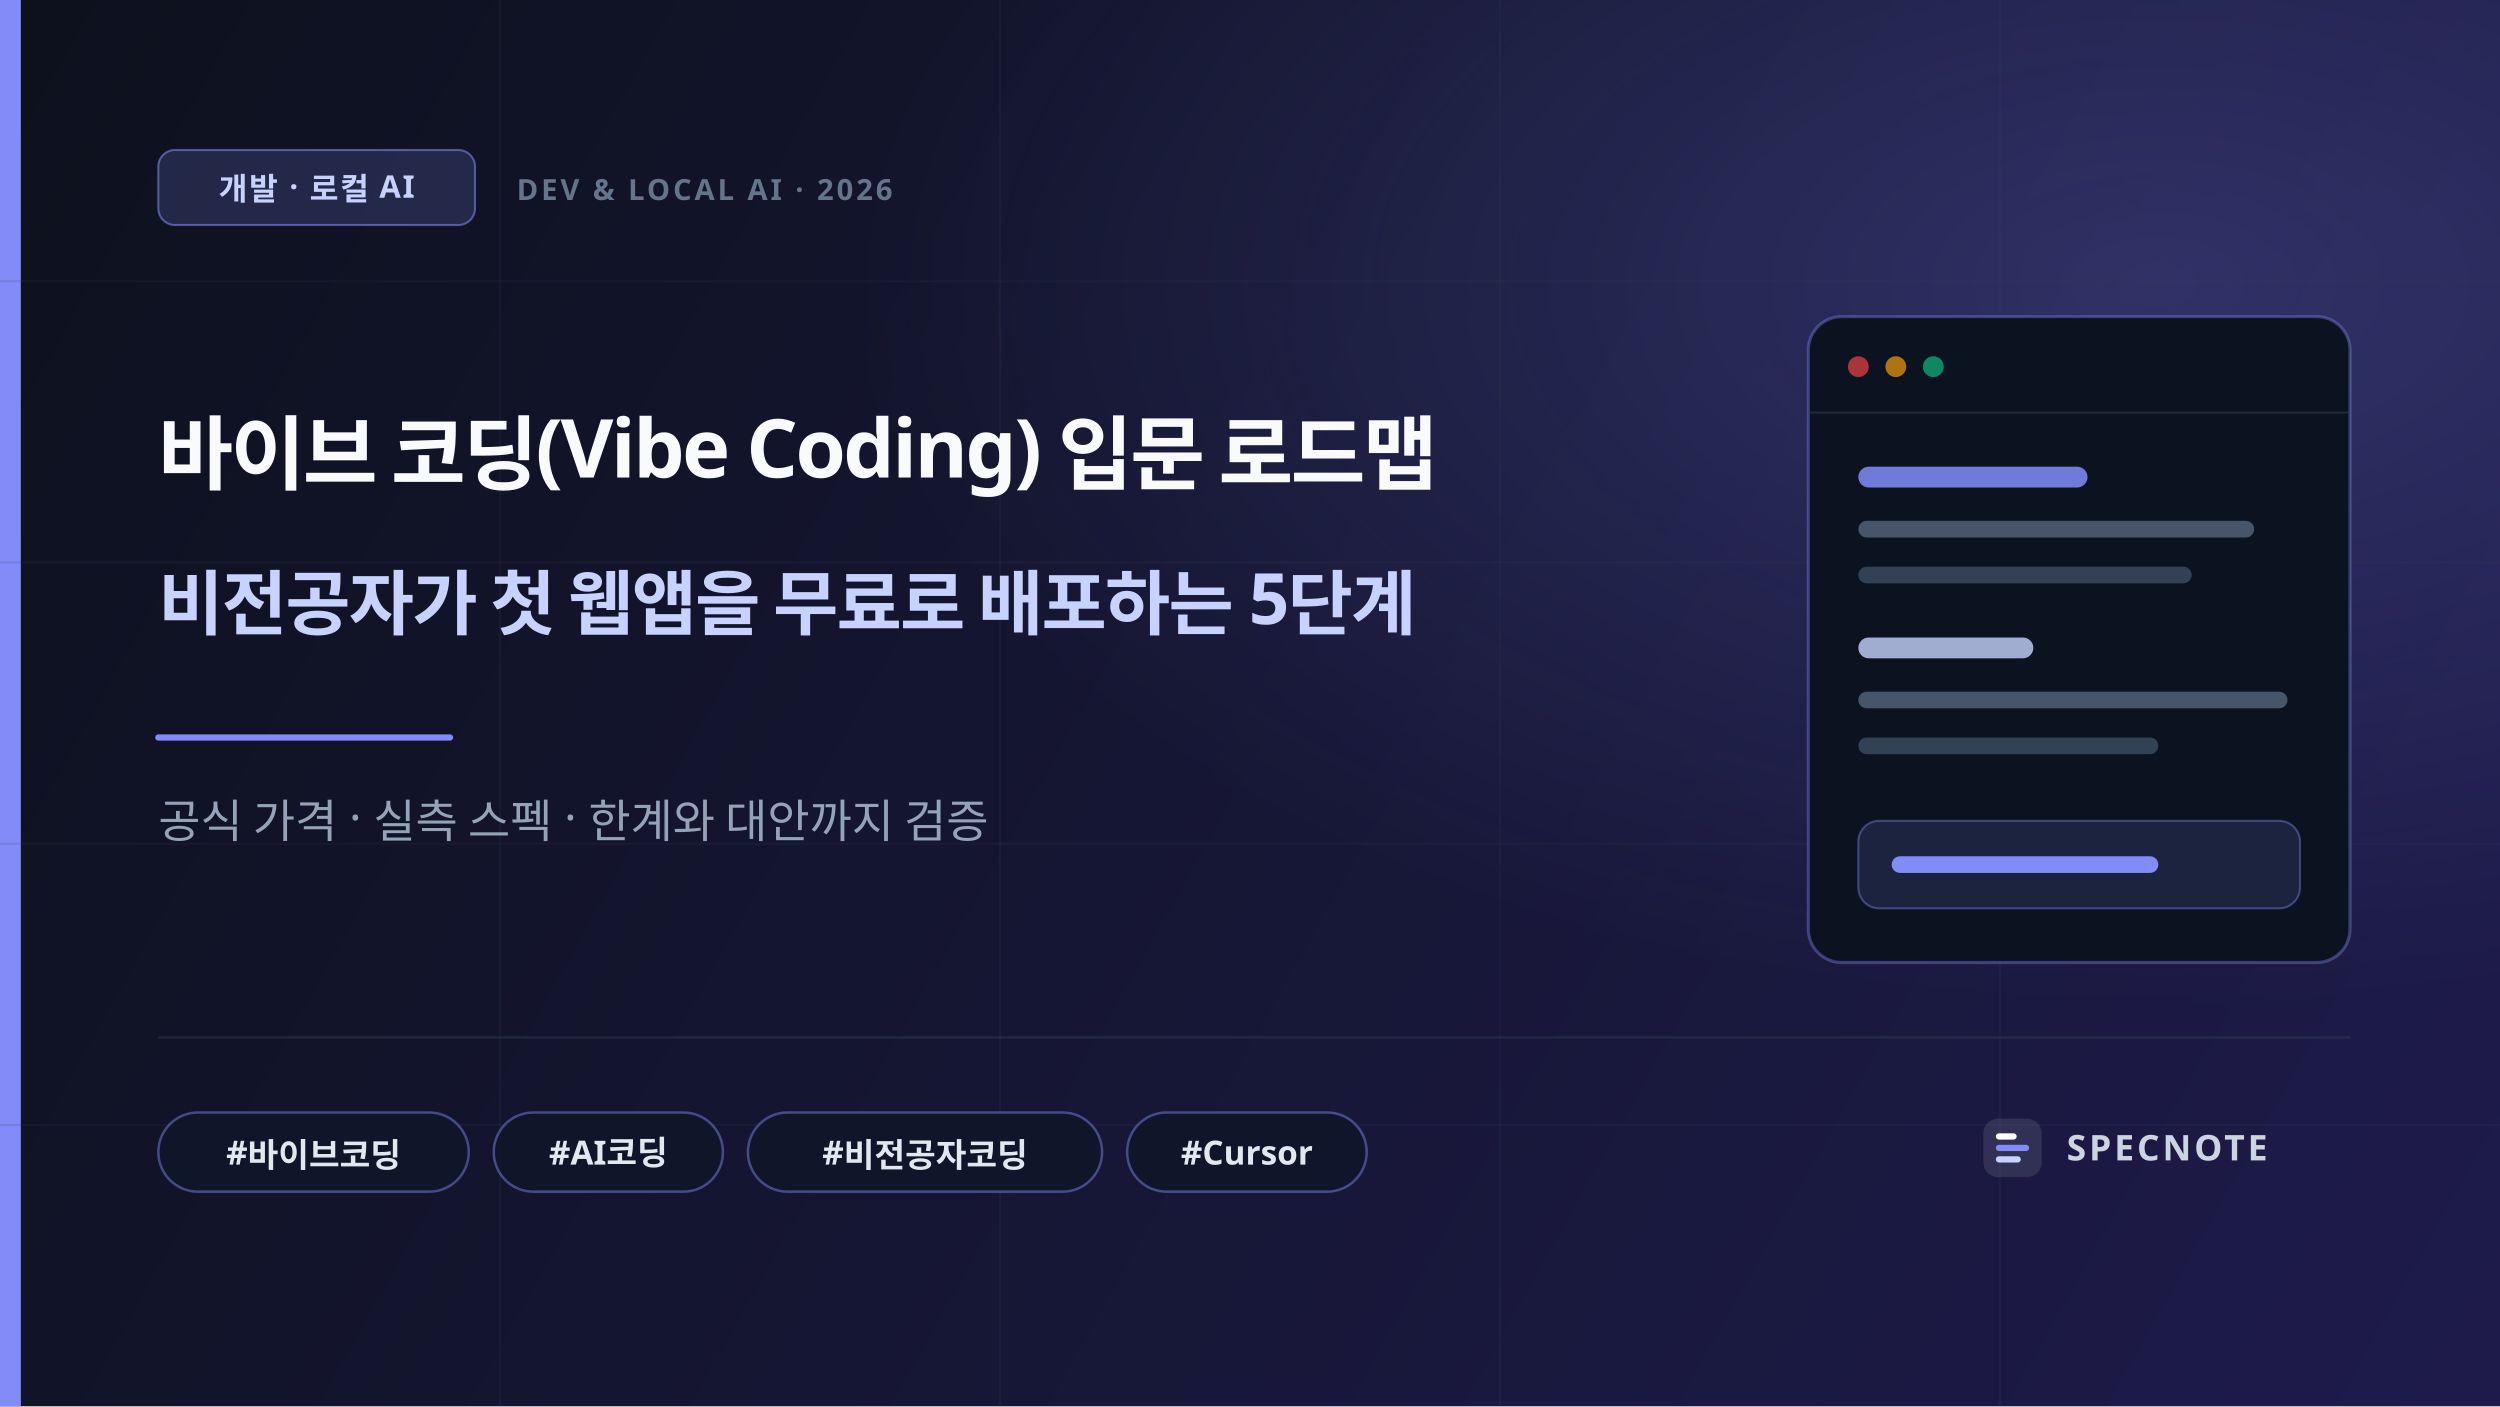
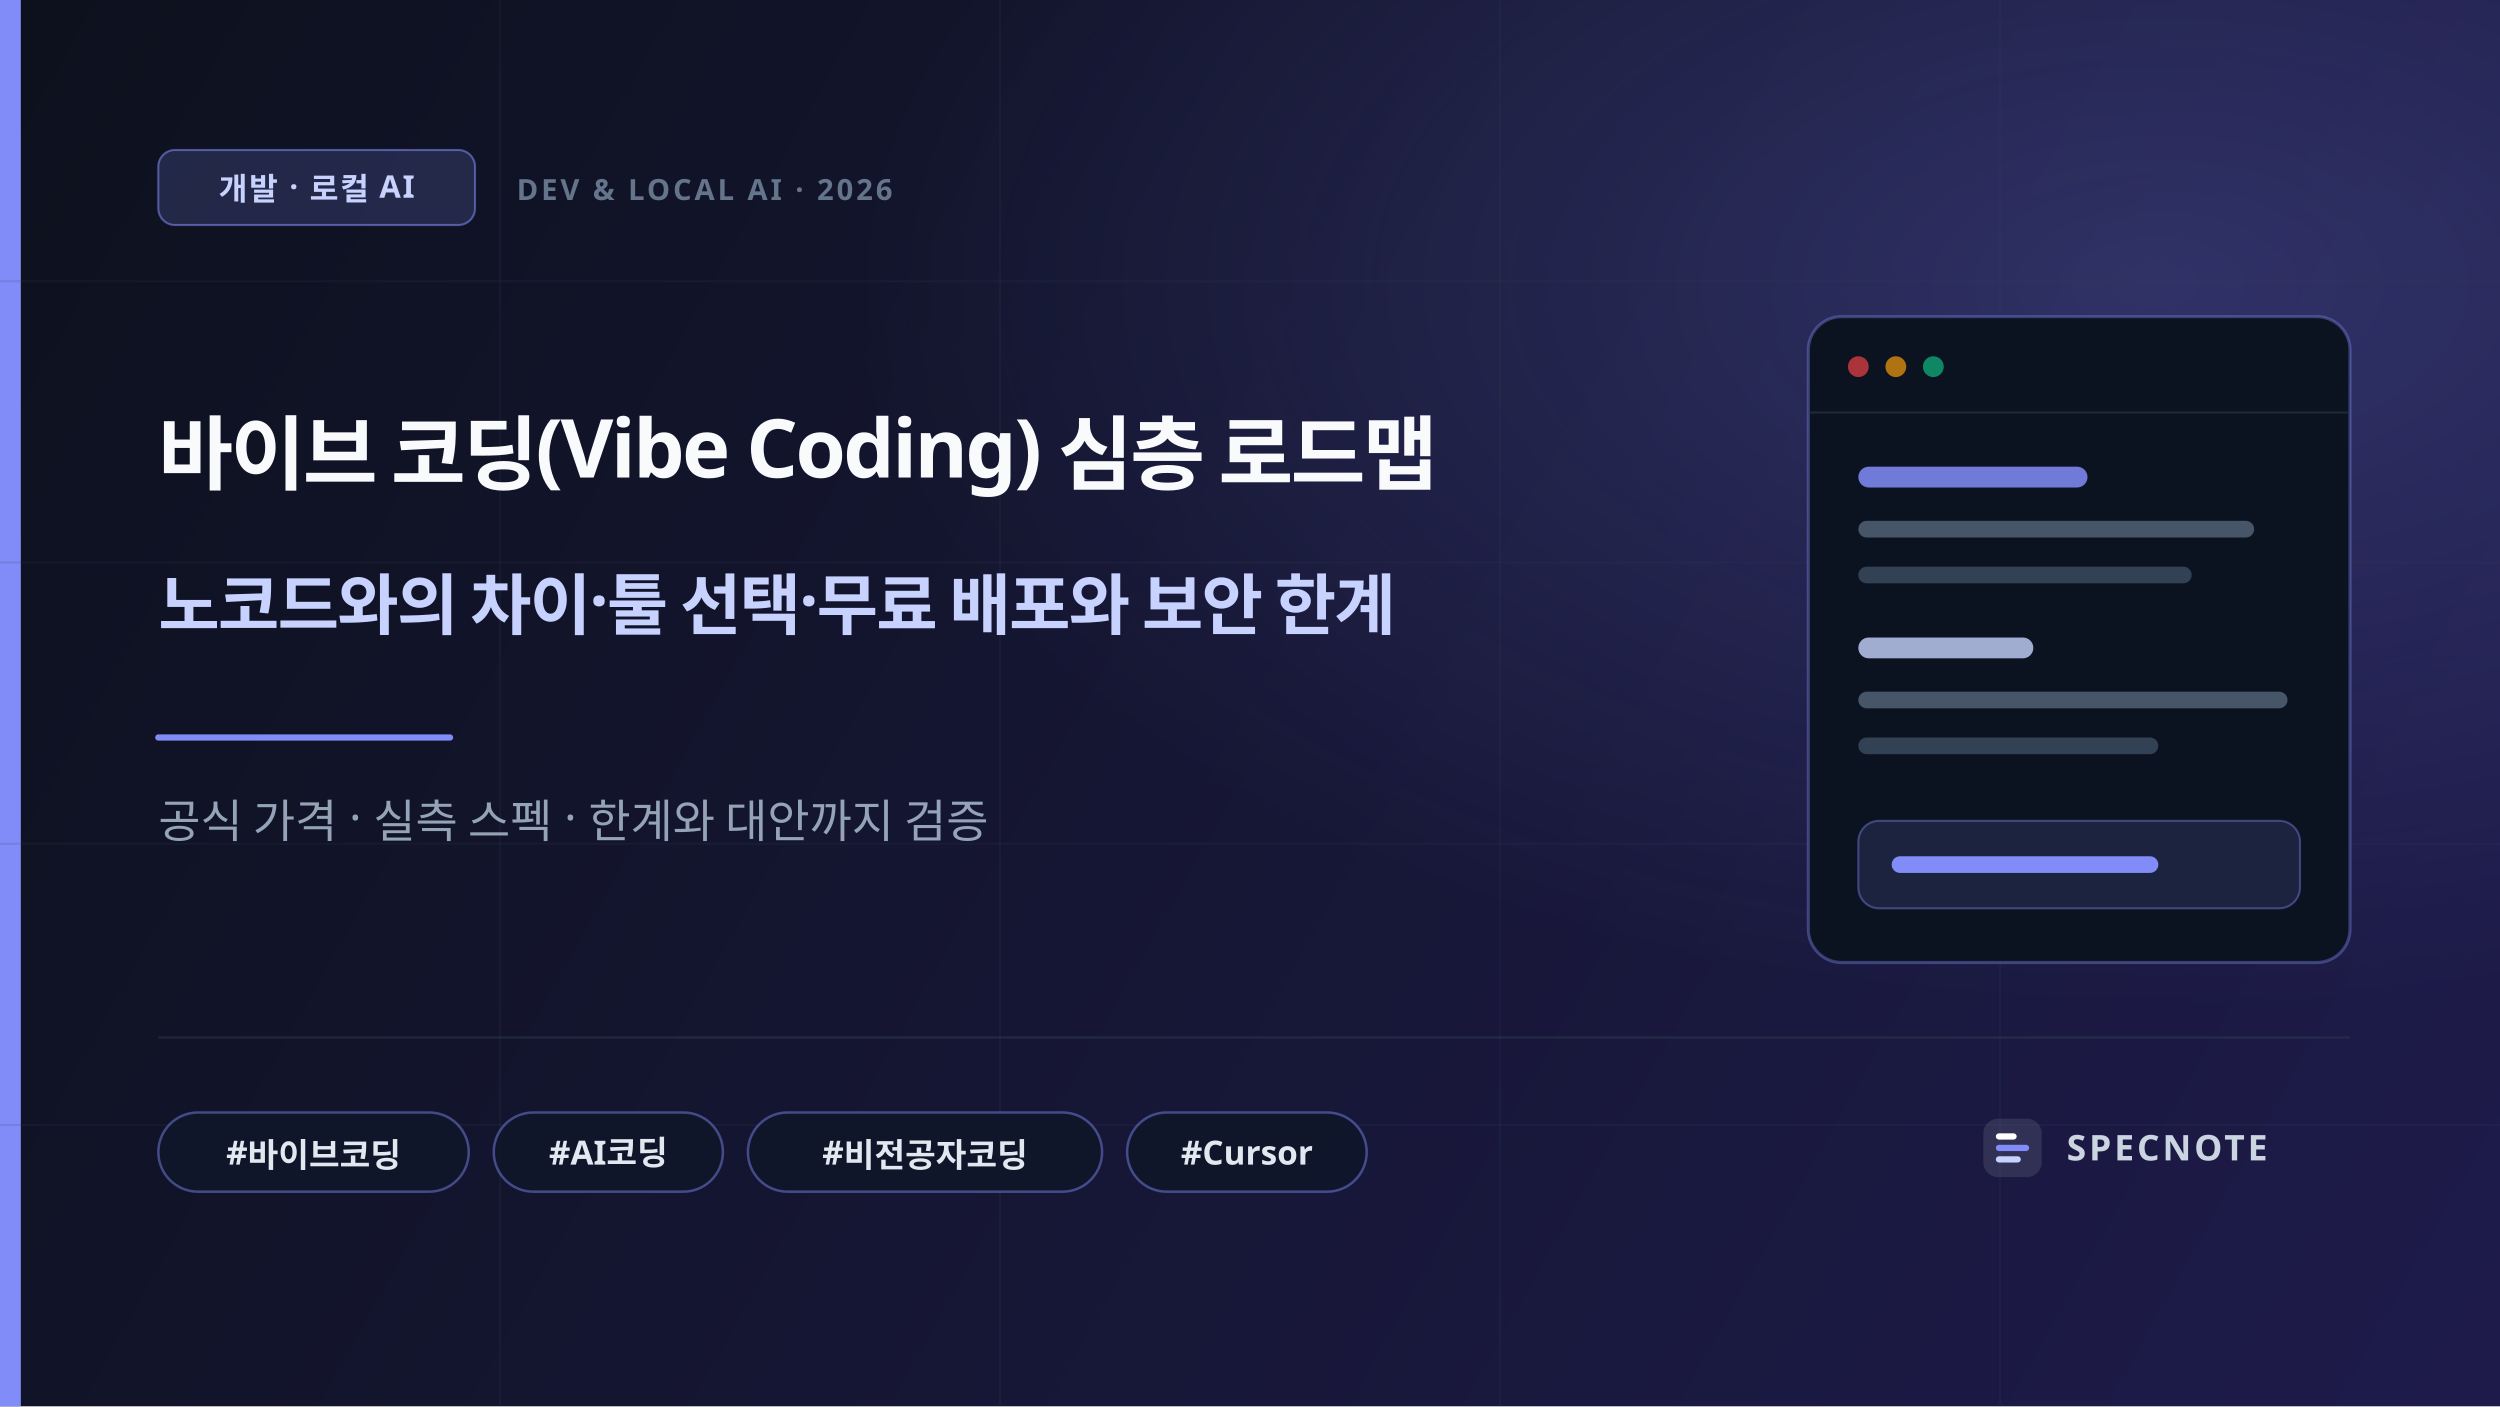
<svg xmlns="http://www.w3.org/2000/svg" viewBox="0 0 1200 675" fill="none">
  <defs>
    <linearGradient id="bg" x1="0" y1="0" x2="1200" y2="675" gradientUnits="userSpaceOnUse">
      <stop offset="0%" stop-color="#0D111D" />
      <stop offset="100%" stop-color="#1E1B4B" />
    </linearGradient>
    <radialGradient id="glow" cx="0.86" cy="0.2" r="0.52">
      <stop offset="0%" stop-color="#818CF8" stop-opacity="0.22" />
      <stop offset="100%" stop-color="#818CF8" stop-opacity="0" />
    </radialGradient>
  </defs>
  <rect width="1200" height="675" fill="url(#bg)" />
  <rect width="1200" height="675" fill="url(#glow)" />
  <rect x="0" y="0" width="10" height="675" fill="#818CF8" />
  <g stroke="#334155" stroke-opacity="0.16">
    <path d="M0 135H1200M0 270H1200M0 405H1200M0 540H1200" />
    <path d="M240 0V675M480 0V675M720 0V675M960 0V675" />
  </g>
  <rect x="76" y="72" width="152" height="36" rx="8" fill="#818CF8" fill-opacity="0.18" stroke="#818CF8" stroke-opacity="0.55" />
  <text x="152" y="96" text-anchor="middle" fill="#C7D2FE" font-family="'Pretendard', 'Malgun Gothic', sans-serif" font-size="15" font-weight="800" letter-spacing="0.8">개발 · 로컬 AI</text>
  <text x="248" y="96" fill="#64748B" font-family="'Pretendard', 'Malgun Gothic', sans-serif" font-size="14" font-weight="700" letter-spacing="1.4">DEV &amp; LOCAL AI · 2026</text>
-   <text x="76" y="232" fill="#F8FAFC" font-family="'Pretendard', 'Apple SD Gothic Neo', 'Malgun Gothic', 'Noto Sans KR', sans-serif" font-size="39" font-weight="900" letter-spacing="-1.2">바이브 코딩(Vibe Coding) 입문 로드맵</text>
-   <text x="76" y="302" fill="#C7D2FE" font-family="'Pretendard', 'Apple SD Gothic Neo', 'Malgun Gothic', 'Noto Sans KR', sans-serif" font-size="34" font-weight="800" letter-spacing="-0.8">비전공자가 첫 웹앱을 무료로 배포하는 5단계</text>
+   <text x="76" y="232" fill="#F8FAFC" font-family="'Pretendard', 'Apple SD Gothic Neo', 'Malgun Gothic', 'Noto Sans KR', sans-serif" font-size="39" font-weight="900" letter-spacing="-1.2">바이브 코딩(Vibe Coding) 심층 로드맵</text>
+   <text x="76" y="302" fill="#C7D2FE" font-family="'Pretendard', 'Apple SD Gothic Neo', 'Malgun Gothic', 'Noto Sans KR', sans-serif" font-size="32" font-weight="800" letter-spacing="-0.8">노코드와의 차이·툴 선택·무료 배포와 보안 한계</text>
  <line x1="76" y1="354" x2="216" y2="354" stroke="#818CF8" stroke-width="3" stroke-linecap="round" />
  <text x="76" y="402" fill="#94A3B8" font-family="'Pretendard', 'Apple SD Gothic Neo', 'Malgun Gothic', sans-serif" font-size="22" font-weight="500">공식 가격 · 실측 스펙 · 한계와 대안까지 검증</text>
  <g transform="translate(868, 152)">
    <rect width="260" height="310" rx="16" fill="#0B1220" stroke="#818CF8" stroke-opacity="0.38" stroke-width="1.5" />
    <circle cx="24" cy="24" r="5" fill="#EF4444" fill-opacity="0.7" />
    <circle cx="42" cy="24" r="5" fill="#F59E0B" fill-opacity="0.7" />
    <circle cx="60" cy="24" r="5" fill="#10B981" fill-opacity="0.7" />
    <line x1="0" y1="46" x2="260" y2="46" stroke="#334155" stroke-opacity="0.5" />
    <rect x="24" y="72" width="110" height="10" rx="5" fill="#818CF8" fill-opacity="0.85" />
    <rect x="24" y="98" width="190" height="8" rx="4" fill="#475569" />
    <rect x="24" y="120" width="160" height="8" rx="4" fill="#334155" />
    <rect x="24" y="154" width="84" height="10" rx="5" fill="#C7D2FE" fill-opacity="0.8" />
    <rect x="24" y="180" width="206" height="8" rx="4" fill="#475569" />
    <rect x="24" y="202" width="144" height="8" rx="4" fill="#334155" />
    <rect x="24" y="242" width="212" height="42" rx="10" fill="#818CF8" fill-opacity="0.14" stroke="#818CF8" stroke-opacity="0.4" />
    <rect x="40" y="259" width="128" height="8" rx="4" fill="#818CF8" />
  </g>
  <line x1="76" y1="498" x2="1128" y2="498" stroke="#334155" stroke-opacity="0.45" />
  <rect x="76" y="534" width="149" height="38" rx="19" fill="#0F172A" fill-opacity="0.9" stroke="#818CF8" stroke-opacity="0.45" stroke-width="1.2" />
  <text x="150.5" y="559" text-anchor="middle" fill="#E2E8F0" font-family="'Pretendard', 'Apple SD Gothic Neo', 'Malgun Gothic', sans-serif" font-size="16" font-weight="700">#바이브코딩</text>
  <rect x="237" y="534" width="110" height="38" rx="19" fill="#0F172A" fill-opacity="0.9" stroke="#818CF8" stroke-opacity="0.45" stroke-width="1.2" />
  <text x="292" y="559" text-anchor="middle" fill="#E2E8F0" font-family="'Pretendard', 'Apple SD Gothic Neo', 'Malgun Gothic', sans-serif" font-size="16" font-weight="700">#AI코딩</text>
  <rect x="359" y="534" width="170" height="38" rx="19" fill="#0F172A" fill-opacity="0.9" stroke="#818CF8" stroke-opacity="0.45" stroke-width="1.2" />
  <text x="444" y="559" text-anchor="middle" fill="#E2E8F0" font-family="'Pretendard', 'Apple SD Gothic Neo', 'Malgun Gothic', sans-serif" font-size="16" font-weight="700">#비전공자코딩</text>
  <rect x="541" y="534" width="115" height="38" rx="19" fill="#0F172A" fill-opacity="0.9" stroke="#818CF8" stroke-opacity="0.45" stroke-width="1.2" />
  <text x="598.5" y="559" text-anchor="middle" fill="#E2E8F0" font-family="'Pretendard', 'Apple SD Gothic Neo', 'Malgun Gothic', sans-serif" font-size="16" font-weight="700">#Cursor</text>
  <g transform="translate(952, 537)">
    <rect width="28" height="28" rx="7" fill="#FFFFFF" fill-opacity="0.1" />
    <rect x="6" y="7" width="10" height="3" rx="1.5" fill="#FFFFFF" />
    <rect x="6" y="12.5" width="16" height="3" rx="1.5" fill="#818CF8" />
    <rect x="6" y="18" width="12" height="3" rx="1.5" fill="#C7D2FE" />
    <text x="40" y="20" fill="#CBD5E1" font-family="'Pretendard', 'Malgun Gothic', sans-serif" font-size="17" font-weight="800" letter-spacing="1.4">SPECNOTE</text>
  </g>
</svg>
